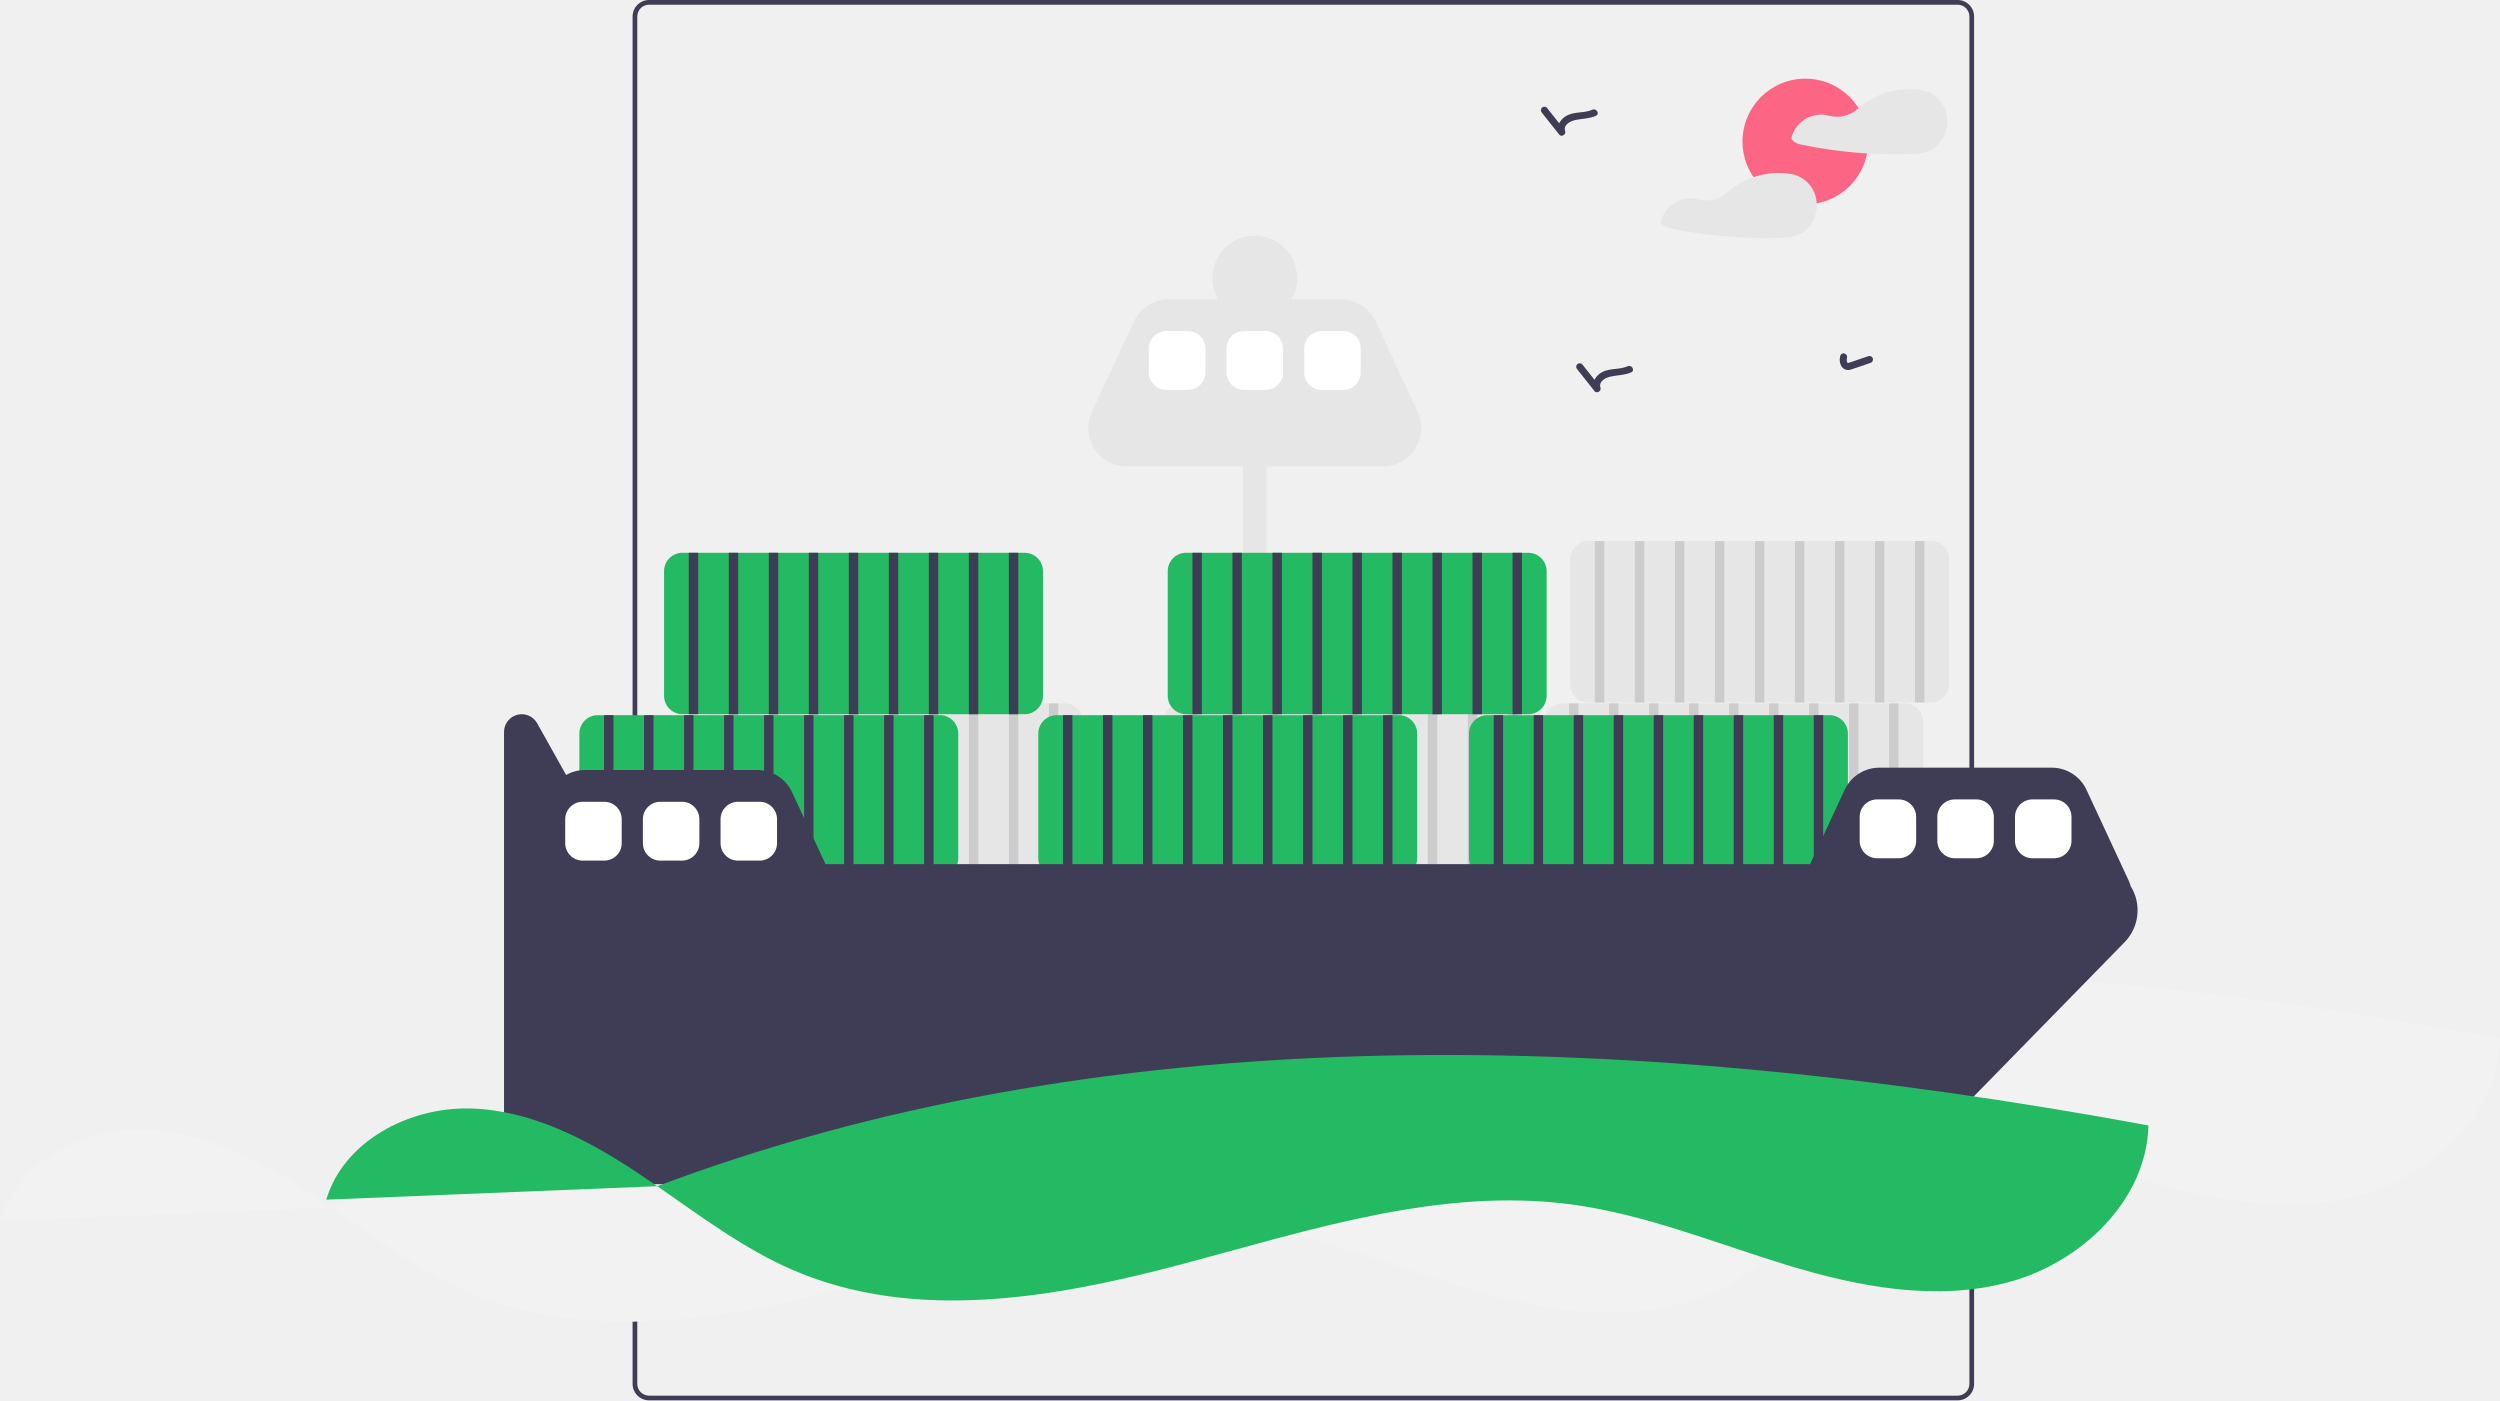
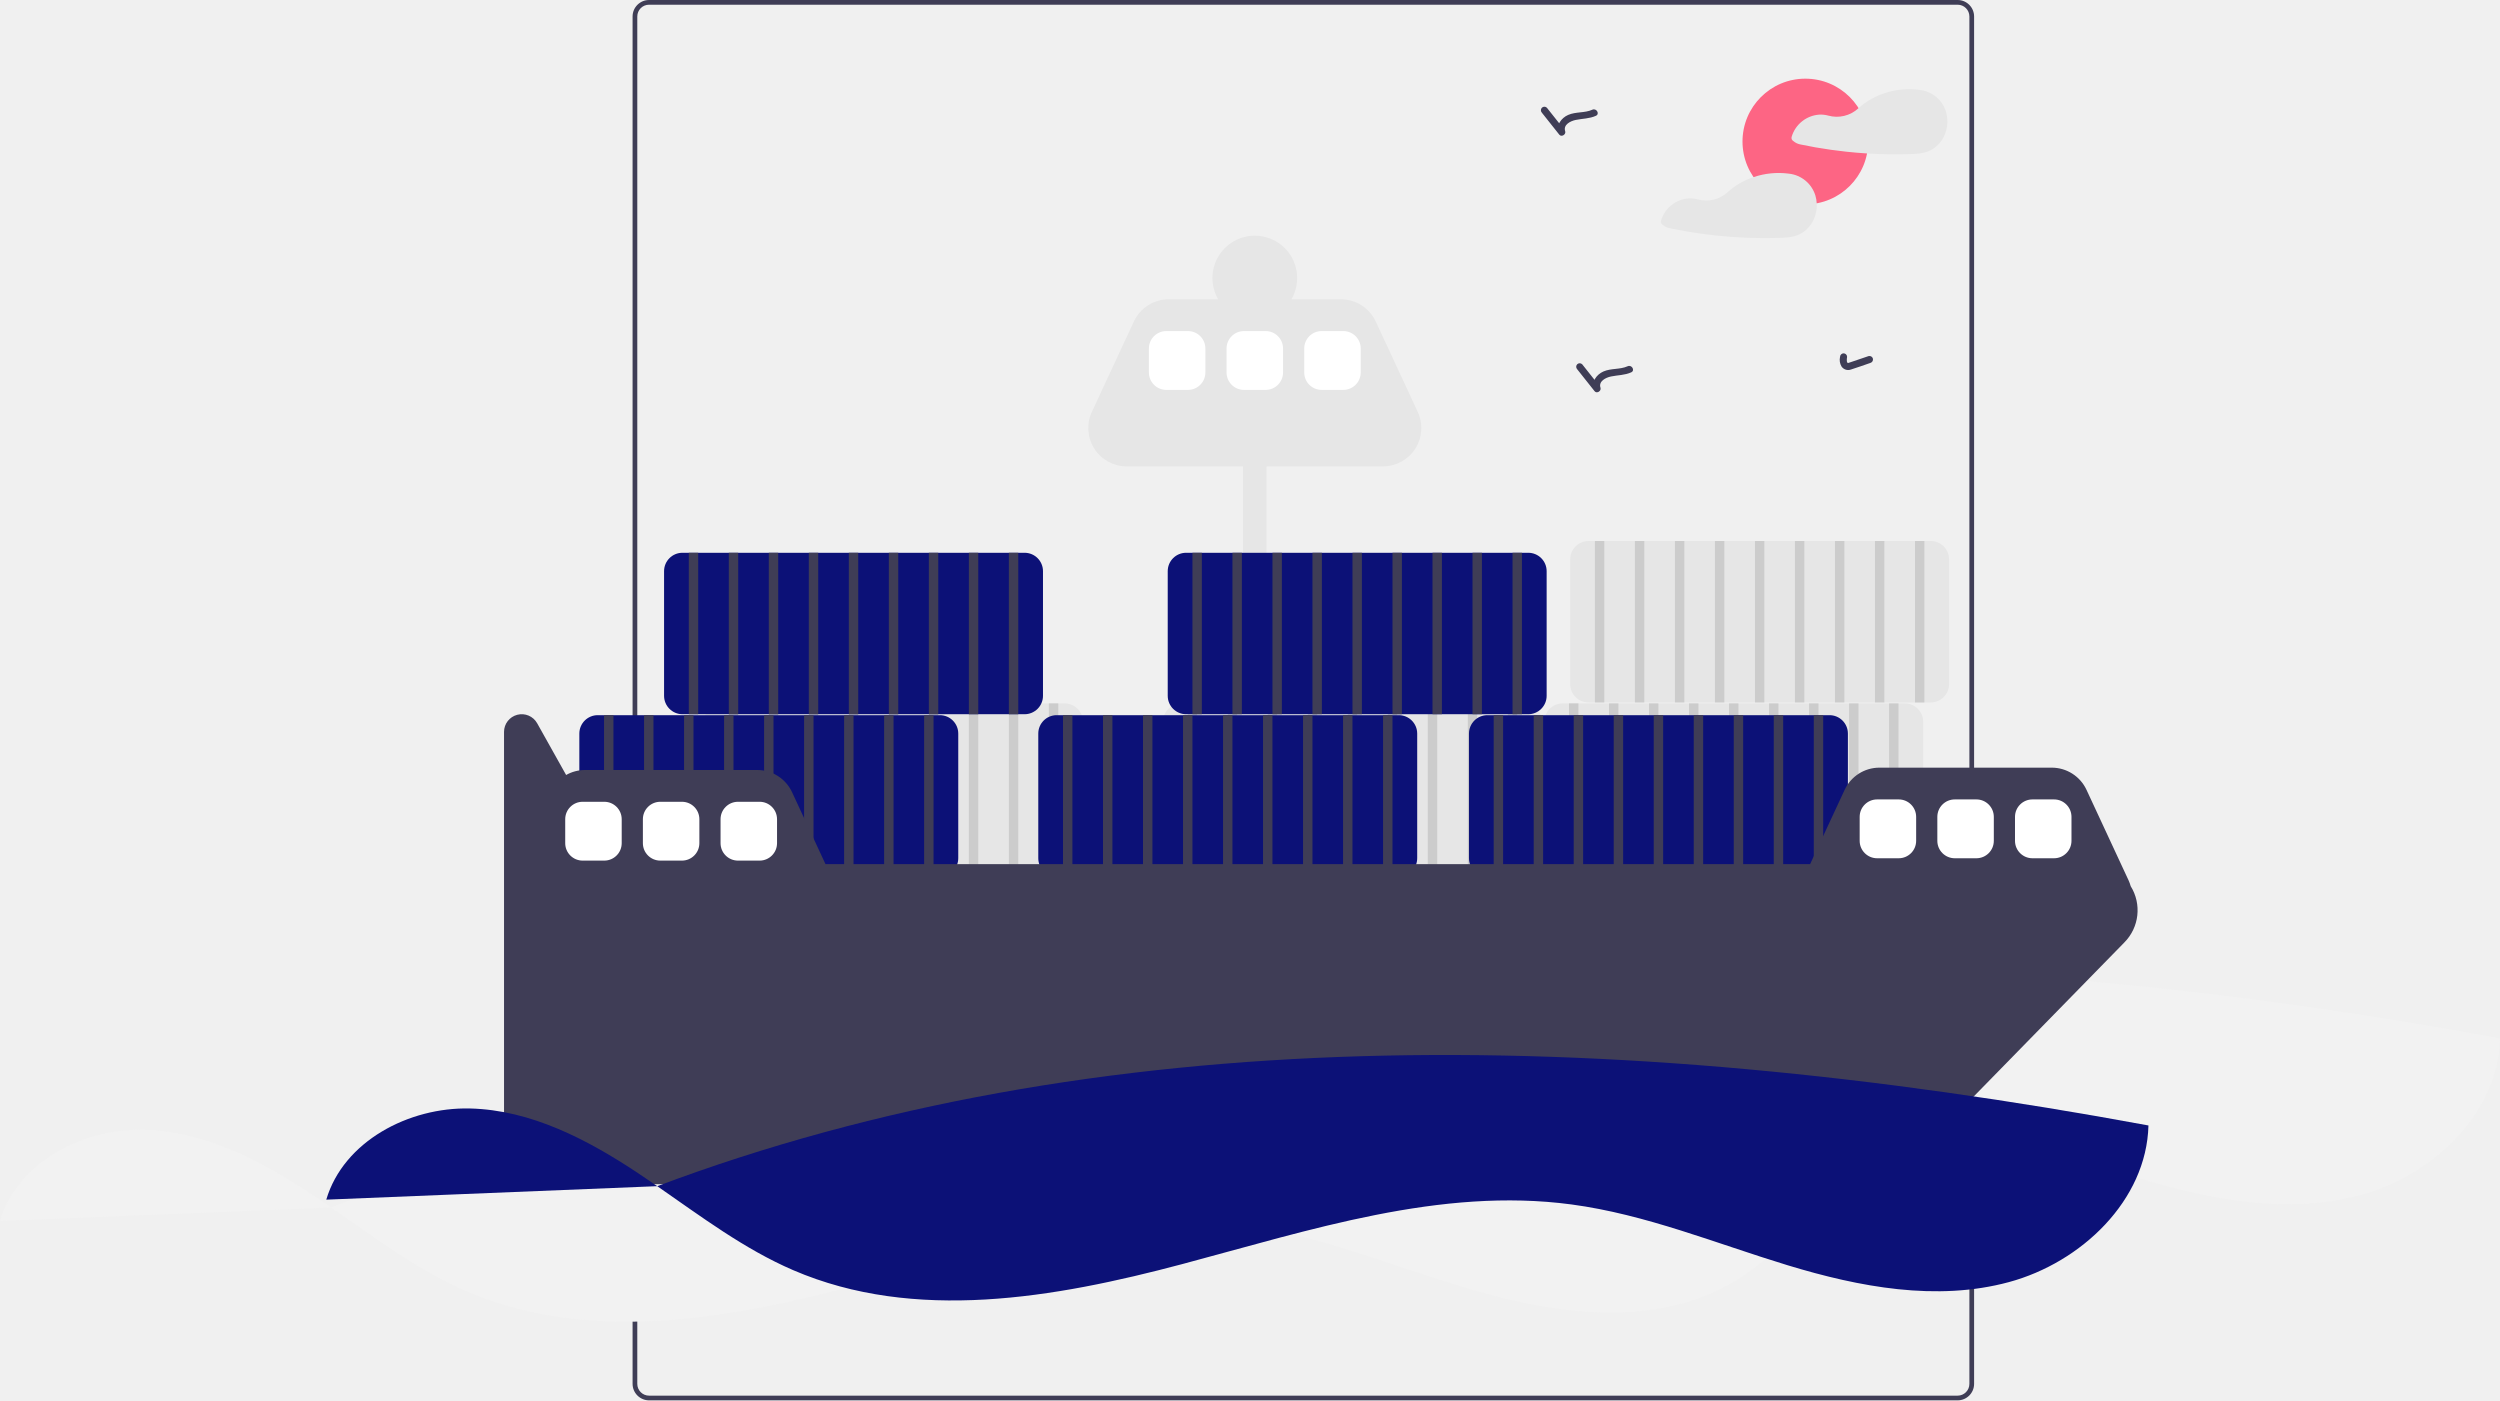
<svg xmlns="http://www.w3.org/2000/svg" width="1062.23" height="595" viewBox="0 0 1062.23 595" role="img" artist="Katerina Limpitsouni" source="https://undraw.co/">
  <path d="M702.771,153.766q-.84-.51-1.68-.99H642.652c-.42.66-.82,1.33-1.21,2h63.01C703.892,154.436,703.332,154.106,702.771,153.766Zm-386.5,197.47v14.9c.25.02.51.02.76.03l-.5,28.64-.26-.14v2.82l.21.11-.21,12.01v41.4h2v-106.52Q317.432,347.726,316.271,351.236Zm386.5-197.47q-.84-.51-1.68-.99H642.652c-.42.66-.82,1.33-1.21,2h63.01C703.892,154.436,703.332,154.106,702.771,153.766Zm176.5-.99h-556a7.008,7.008,0,0,0-7,7v581a7.015,7.015,0,0,0,7,7h556a7.008,7.008,0,0,0,7-7v-581A7.008,7.008,0,0,0,879.271,152.776Zm5,588a5.002,5.002,0,0,1-5,5h-556a5.002,5.002,0,0,1-5-5v-581a5.008,5.008,0,0,1,5-5h556a5.008,5.008,0,0,1,5,5Z" transform="translate(-47.49128 -152.7756)" fill="#3f3d56" />
  <path d="M396.54,586.789c-25.906-.62-53.677,13.895-61.049,38.738l140.624-5.725q-3.989-2.757-8.014-5.446C446.525,600.006,422.446,587.41,396.54,586.789Z" transform="translate(-47.49128 -152.7756)" fill="#f2f2f2" />
  <path d="M476.116,619.802c18.7,12.926,36.95,26.722,57.787,35.695,51.594,22.22,110.988,11.857,165.275-2.585,54.287-14.442,109.703-32.792,165.383-25.348,31.573,4.221,61.382,16.574,91.858,25.841s63.267,15.473,94.016,7.153c30.748-8.321,58.483-34.706,59.287-66.55C877.589,551.089,662.376,549.815,476.116,619.802Z" transform="translate(-47.49128 -152.7756)" fill="#f2f2f2" />
  <path d="M108.54,632.789c-25.906-.62-53.677,13.895-61.049,38.738l140.624-5.725q-3.989-2.757-8.014-5.446C158.525,646.006,134.446,633.41,108.54,632.789Z" transform="translate(-47.49128 -152.7756)" fill="#f2f2f2" />
  <path d="M188.116,665.802c18.7,12.926,36.95,26.722,57.787,35.695,51.594,22.22,110.988,11.857,165.275-2.585,54.287-14.442,109.703-32.792,165.383-25.348,31.573,4.221,61.382,16.574,91.858,25.841s63.267,15.473,94.016,7.153c30.748-8.321,58.483-34.706,59.287-66.55C589.589,597.089,374.376,595.815,188.116,665.802Z" transform="translate(-47.49128 -152.7756)" fill="#f2f2f2" />
  <path d="M499.828,451.644h-145.36a7.825,7.825,0,0,0-7.82,7.82v52.96a7.825,7.825,0,0,0,7.82,7.82h145.36a7.825,7.825,0,0,0,7.82-7.82v-52.96A7.825,7.825,0,0,0,499.828,451.644Z" transform="translate(-47.49128 -152.7756)" fill="#e6e6e6" />
  <rect x="309.657" y="298.868" width="4" height="68.6" fill="#ccc" />
  <rect x="326.657" y="298.868" width="4" height="68.6" fill="#ccc" />
  <rect x="343.657" y="298.868" width="4" height="68.6" fill="#ccc" />
  <rect x="360.657" y="298.868" width="4" height="68.6" fill="#ccc" />
  <rect x="377.657" y="298.868" width="4" height="68.6" fill="#ccc" />
  <rect x="394.657" y="298.868" width="4" height="68.6" fill="#ccc" />
  <rect x="411.657" y="298.868" width="4" height="68.6" fill="#ccc" />
  <rect x="428.657" y="298.868" width="4" height="68.6" fill="#ccc" />
  <rect x="445.657" y="298.868" width="4" height="68.6" fill="#ccc" />
  <path d="M649.877,327.771l-17.846-38.396a16.302,16.302,0,0,0-14.783-9.431h-21.028a18,18,0,1,0-31.145,0H544.048a16.302,16.302,0,0,0-14.783,9.431L511.418,327.771a16.302,16.302,0,0,0,14.783,23.173h49.446v186h10v-186h49.446A16.302,16.302,0,0,0,649.877,327.771Z" transform="translate(-47.49128 -152.7756)" fill="#e6e6e6" />
  <path d="M856.828,451.644h-145.36a7.825,7.825,0,0,0-7.82,7.82v52.96a7.825,7.825,0,0,0,7.82,7.82h145.36a7.825,7.825,0,0,0,7.82-7.82v-52.96A7.825,7.825,0,0,0,856.828,451.644Z" transform="translate(-47.49128 -152.7756)" fill="#e6e6e6" />
  <rect x="666.657" y="298.868" width="4" height="68.6" fill="#ccc" />
  <rect x="683.657" y="298.868" width="4" height="68.6" fill="#ccc" />
  <rect x="700.657" y="298.868" width="4" height="68.6" fill="#ccc" />
  <rect x="717.657" y="298.868" width="4" height="68.6" fill="#ccc" />
  <rect x="734.657" y="298.868" width="4" height="68.6" fill="#ccc" />
  <rect x="751.657" y="298.868" width="4" height="68.6" fill="#ccc" />
  <rect x="768.657" y="298.868" width="4" height="68.6" fill="#ccc" />
  <rect x="785.657" y="298.868" width="4" height="68.6" fill="#ccc" />
  <rect x="802.657" y="298.868" width="4" height="68.6" fill="#ccc" />
  <path d="M694.828,451.644h-145.36a7.825,7.825,0,0,0-7.82,7.82v52.96a7.825,7.825,0,0,0,7.82,7.82h145.36a7.825,7.825,0,0,0,7.82-7.82v-52.96A7.825,7.825,0,0,0,694.828,451.644Z" transform="translate(-47.49128 -152.7756)" fill="#e6e6e6" />
  <rect x="504.657" y="298.868" width="4" height="68.6" fill="#ccc" />
  <rect x="521.657" y="298.868" width="4" height="68.6" fill="#ccc" />
  <rect x="538.657" y="298.868" width="4" height="68.6" fill="#ccc" />
  <rect x="555.657" y="298.868" width="4" height="68.6" fill="#ccc" />
  <rect x="572.657" y="298.868" width="4" height="68.6" fill="#ccc" />
  <rect x="589.657" y="298.868" width="4" height="68.6" fill="#ccc" />
  <rect x="606.657" y="298.868" width="4" height="68.6" fill="#ccc" />
  <rect x="623.657" y="298.868" width="4" height="68.6" fill="#ccc" />
  <rect x="640.657" y="298.868" width="4" height="68.6" fill="#ccc" />
  <path d="M867.828,382.644h-145.36a7.825,7.825,0,0,0-7.82,7.82v52.96a7.825,7.825,0,0,0,7.82,7.82h145.36a7.825,7.825,0,0,0,7.82-7.82v-52.96A7.825,7.825,0,0,0,867.828,382.644Z" transform="translate(-47.49128 -152.7756)" fill="#e6e6e6" />
  <rect x="677.657" y="229.868" width="4" height="68.6" fill="#ccc" />
  <rect x="694.657" y="229.868" width="4" height="68.6" fill="#ccc" />
  <rect x="711.657" y="229.868" width="4" height="68.6" fill="#ccc" />
  <rect x="728.657" y="229.868" width="4" height="68.6" fill="#ccc" />
  <rect x="745.657" y="229.868" width="4" height="68.6" fill="#ccc" />
  <rect x="762.657" y="229.868" width="4" height="68.6" fill="#ccc" />
  <rect x="779.657" y="229.868" width="4" height="68.6" fill="#ccc" />
  <rect x="796.657" y="229.868" width="4" height="68.6" fill="#ccc" />
  <rect x="813.657" y="229.868" width="4" height="68.6" fill="#ccc" />
-   <path d="M824.828,456.644h-145.36a7.825,7.825,0,0,0-7.82,7.82v52.96a7.825,7.825,0,0,0,7.82,7.82h145.36a7.825,7.825,0,0,0,7.82-7.82v-52.96A7.825,7.825,0,0,0,824.828,456.644Z" transform="translate(-47.49128 -152.7756)" fill="#24BA63" />
+   <path d="M824.828,456.644h-145.36a7.825,7.825,0,0,0-7.82,7.82v52.96a7.825,7.825,0,0,0,7.82,7.82h145.36a7.825,7.825,0,0,0,7.82-7.82v-52.96A7.825,7.825,0,0,0,824.828,456.644Z" transform="translate(-47.49128 -152.7756)" fill="#0C1177" />
  <rect x="634.657" y="303.868" width="4" height="68.6" fill="#3f3d56" />
  <rect x="651.657" y="303.868" width="4" height="68.6" fill="#3f3d56" />
  <rect x="668.657" y="303.868" width="4" height="68.6" fill="#3f3d56" />
  <rect x="685.657" y="303.868" width="4" height="68.6" fill="#3f3d56" />
  <rect x="702.657" y="303.868" width="4" height="68.6" fill="#3f3d56" />
  <rect x="719.657" y="303.868" width="4" height="68.6" fill="#3f3d56" />
  <rect x="736.657" y="303.868" width="4" height="68.6" fill="#3f3d56" />
  <rect x="753.657" y="303.868" width="4" height="68.6" fill="#3f3d56" />
  <rect x="770.657" y="303.868" width="4" height="68.6" fill="#3f3d56" />
-   <path d="M641.828,456.644h-145.36a7.825,7.825,0,0,0-7.82,7.82v52.96a7.825,7.825,0,0,0,7.82,7.82h145.36a7.825,7.825,0,0,0,7.82-7.82v-52.96A7.825,7.825,0,0,0,641.828,456.644Z" transform="translate(-47.49128 -152.7756)" fill="#24BA63" />
+   <path d="M641.828,456.644h-145.36a7.825,7.825,0,0,0-7.82,7.82v52.96a7.825,7.825,0,0,0,7.82,7.82h145.36a7.825,7.825,0,0,0,7.82-7.82v-52.96A7.825,7.825,0,0,0,641.828,456.644Z" transform="translate(-47.49128 -152.7756)" fill="#0C1177" />
  <rect x="451.657" y="303.868" width="4" height="68.6" fill="#3f3d56" />
  <rect x="468.657" y="303.868" width="4" height="68.6" fill="#3f3d56" />
  <rect x="485.657" y="303.868" width="4" height="68.6" fill="#3f3d56" />
  <rect x="502.657" y="303.868" width="4" height="68.6" fill="#3f3d56" />
  <rect x="519.657" y="303.868" width="4" height="68.6" fill="#3f3d56" />
  <rect x="536.657" y="303.868" width="4" height="68.6" fill="#3f3d56" />
  <rect x="553.657" y="303.868" width="4" height="68.6" fill="#3f3d56" />
  <rect x="570.657" y="303.868" width="4" height="68.6" fill="#3f3d56" />
  <rect x="587.657" y="303.868" width="4" height="68.6" fill="#3f3d56" />
-   <path d="M696.828,387.644h-145.36a7.825,7.825,0,0,0-7.82,7.82v52.96a7.825,7.825,0,0,0,7.82,7.82h145.36a7.825,7.825,0,0,0,7.82-7.82v-52.96A7.825,7.825,0,0,0,696.828,387.644Z" transform="translate(-47.49128 -152.7756)" fill="#24BA63" />
+   <path d="M696.828,387.644h-145.36a7.825,7.825,0,0,0-7.82,7.82v52.96a7.825,7.825,0,0,0,7.82,7.82h145.36a7.825,7.825,0,0,0,7.82-7.82v-52.96A7.825,7.825,0,0,0,696.828,387.644Z" transform="translate(-47.49128 -152.7756)" fill="#0C1177" />
  <rect x="506.657" y="234.868" width="4" height="68.6" fill="#3f3d56" />
  <rect x="523.657" y="234.868" width="4" height="68.6" fill="#3f3d56" />
  <rect x="540.657" y="234.868" width="4" height="68.6" fill="#3f3d56" />
  <rect x="557.657" y="234.868" width="4" height="68.6" fill="#3f3d56" />
  <rect x="574.657" y="234.868" width="4" height="68.6" fill="#3f3d56" />
  <rect x="591.657" y="234.868" width="4" height="68.6" fill="#3f3d56" />
  <rect x="608.657" y="234.868" width="4" height="68.6" fill="#3f3d56" />
  <rect x="625.657" y="234.868" width="4" height="68.6" fill="#3f3d56" />
  <rect x="642.657" y="234.868" width="4" height="68.6" fill="#3f3d56" />
-   <path d="M446.828,456.644h-145.36a7.825,7.825,0,0,0-7.82,7.82v52.96a7.825,7.825,0,0,0,7.82,7.82h145.36a7.825,7.825,0,0,0,7.82-7.82v-52.96A7.825,7.825,0,0,0,446.828,456.644Z" transform="translate(-47.49128 -152.7756)" fill="#24BA63" />
+   <path d="M446.828,456.644h-145.36a7.825,7.825,0,0,0-7.82,7.82v52.96a7.825,7.825,0,0,0,7.82,7.82h145.36a7.825,7.825,0,0,0,7.82-7.82v-52.96A7.825,7.825,0,0,0,446.828,456.644Z" transform="translate(-47.49128 -152.7756)" fill="#0C1177" />
  <rect x="256.657" y="303.868" width="4" height="68.6" fill="#3f3d56" />
  <rect x="273.657" y="303.868" width="4" height="68.6" fill="#3f3d56" />
  <rect x="290.657" y="303.868" width="4" height="68.6" fill="#3f3d56" />
  <rect x="307.657" y="303.868" width="4" height="68.6" fill="#3f3d56" />
  <rect x="324.657" y="303.868" width="4" height="68.6" fill="#3f3d56" />
  <rect x="341.657" y="303.868" width="4" height="68.6" fill="#3f3d56" />
  <rect x="358.657" y="303.868" width="4" height="68.6" fill="#3f3d56" />
  <rect x="375.657" y="303.868" width="4" height="68.6" fill="#3f3d56" />
  <rect x="392.657" y="303.868" width="4" height="68.6" fill="#3f3d56" />
-   <path d="M482.828,387.644h-145.36a7.825,7.825,0,0,0-7.82,7.82v52.96a7.825,7.825,0,0,0,7.82,7.82h145.36a7.825,7.825,0,0,0,7.82-7.82v-52.96A7.825,7.825,0,0,0,482.828,387.644Z" transform="translate(-47.49128 -152.7756)" fill="#24BA63" />
+   <path d="M482.828,387.644h-145.36a7.825,7.825,0,0,0-7.82,7.82v52.96a7.825,7.825,0,0,0,7.82,7.82h145.36a7.825,7.825,0,0,0,7.82-7.82v-52.96A7.825,7.825,0,0,0,482.828,387.644Z" transform="translate(-47.49128 -152.7756)" fill="#0C1177" />
  <rect x="292.657" y="234.868" width="4" height="68.6" fill="#3f3d56" />
  <rect x="309.657" y="234.868" width="4" height="68.6" fill="#3f3d56" />
  <rect x="326.657" y="234.868" width="4" height="68.6" fill="#3f3d56" />
  <rect x="343.657" y="234.868" width="4" height="68.6" fill="#3f3d56" />
  <rect x="360.657" y="234.868" width="4" height="68.6" fill="#3f3d56" />
  <rect x="377.657" y="234.868" width="4" height="68.6" fill="#3f3d56" />
  <rect x="394.657" y="234.868" width="4" height="68.6" fill="#3f3d56" />
  <rect x="411.657" y="234.868" width="4" height="68.6" fill="#3f3d56" />
  <rect x="428.657" y="234.868" width="4" height="68.6" fill="#3f3d56" />
  <path d="M952.804,529.294a16.672,16.672,0,0,0-.927-2.523l-17.846-38.396a16.302,16.302,0,0,0-14.783-9.431H846.048a16.302,16.302,0,0,0-14.783,9.431l-14.673,31.569H398.239l-14.208-30.569a16.302,16.302,0,0,0-14.783-9.431H296.048a16.276,16.276,0,0,0-8.015,2.115l-12.308-21.978a7.518,7.518,0,0,0-14.077,3.673V636.361a19.583,19.583,0,0,0,19.583,19.583H841.408a19.583,19.583,0,0,0,14.001-5.891l94.699-96.835A19.41,19.41,0,0,0,952.804,529.294Z" transform="translate(-47.49128 -152.7756)" fill="#3f3d56" />
  <path d="M854.247,517.444h-9.197a7.41,7.41,0,0,1-7.401-7.401V499.845a7.41,7.41,0,0,1,7.401-7.401h9.197a7.41,7.41,0,0,1,7.401,7.401v10.197A7.41,7.41,0,0,1,854.247,517.444Z" transform="translate(-47.49128 -152.7756)" fill="#fff" />
  <path d="M887.247,517.444h-9.197a7.41,7.41,0,0,1-7.401-7.401V499.845a7.41,7.41,0,0,1,7.401-7.401h9.197a7.41,7.41,0,0,1,7.401,7.401v10.197A7.41,7.41,0,0,1,887.247,517.444Z" transform="translate(-47.49128 -152.7756)" fill="#fff" />
  <path d="M920.247,517.444h-9.197a7.41,7.41,0,0,1-7.401-7.401V499.845a7.41,7.41,0,0,1,7.401-7.401h9.197a7.41,7.41,0,0,1,7.401,7.401v10.197A7.41,7.41,0,0,1,920.247,517.444Z" transform="translate(-47.49128 -152.7756)" fill="#fff" />
  <path d="M552.247,318.444h-9.197a7.41,7.41,0,0,1-7.401-7.401V300.845a7.41,7.41,0,0,1,7.401-7.401h9.197a7.41,7.41,0,0,1,7.401,7.401v10.197A7.41,7.41,0,0,1,552.247,318.444Z" transform="translate(-47.49128 -152.7756)" fill="#fff" />
  <path d="M585.247,318.444h-9.197a7.41,7.41,0,0,1-7.401-7.401V300.845a7.41,7.41,0,0,1,7.401-7.401h9.197a7.41,7.41,0,0,1,7.401,7.401v10.197A7.41,7.41,0,0,1,585.247,318.444Z" transform="translate(-47.49128 -152.7756)" fill="#fff" />
  <path d="M618.247,318.444h-9.197a7.41,7.41,0,0,1-7.401-7.401V300.845a7.41,7.41,0,0,1,7.401-7.401h9.197a7.41,7.41,0,0,1,7.401,7.401v10.197A7.41,7.41,0,0,1,618.247,318.444Z" transform="translate(-47.49128 -152.7756)" fill="#fff" />
  <path d="M304.247,518.444h-9.197a7.41,7.41,0,0,1-7.401-7.401V500.845a7.41,7.41,0,0,1,7.401-7.401h9.197a7.41,7.41,0,0,1,7.401,7.401v10.197A7.41,7.41,0,0,1,304.247,518.444Z" transform="translate(-47.49128 -152.7756)" fill="#fff" />
  <path d="M337.247,518.444h-9.197a7.41,7.41,0,0,1-7.401-7.401V500.845a7.41,7.41,0,0,1,7.401-7.401h9.197a7.41,7.41,0,0,1,7.401,7.401v10.197A7.41,7.41,0,0,1,337.247,518.444Z" transform="translate(-47.49128 -152.7756)" fill="#fff" />
  <path d="M370.247,518.444h-9.197a7.41,7.41,0,0,1-7.401-7.401V500.845a7.41,7.41,0,0,1,7.401-7.401h9.197a7.41,7.41,0,0,1,7.401,7.401v10.197A7.41,7.41,0,0,1,370.247,518.444Z" transform="translate(-47.49128 -152.7756)" fill="#fff" />
-   <path d="M247.171,623.759c-25.906-.62-53.677,13.895-61.049,38.738l140.624-5.725q-3.989-2.757-8.014-5.446C297.156,636.975,273.076,624.379,247.171,623.759Z" transform="translate(-47.49128 -152.7756)" fill="#24BA63" />
-   <path d="M326.746,656.772c18.7,12.926,36.95,26.722,57.787,35.695C436.127,714.687,495.521,704.324,549.808,689.882s109.703-32.792,165.383-25.348c31.573,4.221,61.382,16.574,91.858,25.841s63.267,15.473,94.016,7.153c30.748-8.321,58.483-34.706,59.287-66.55C728.219,588.059,513.007,586.784,326.746,656.772Z" transform="translate(-47.49128 -152.7756)" fill="#24BA63" />
+   <path d="M247.171,623.759c-25.906-.62-53.677,13.895-61.049,38.738l140.624-5.725q-3.989-2.757-8.014-5.446C297.156,636.975,273.076,624.379,247.171,623.759Z" transform="translate(-47.49128 -152.7756)" fill="#0C1177" />
+   <path d="M326.746,656.772c18.7,12.926,36.95,26.722,57.787,35.695C436.127,714.687,495.521,704.324,549.808,689.882s109.703-32.792,165.383-25.348c31.573,4.221,61.382,16.574,91.858,25.841s63.267,15.473,94.016,7.153c30.748-8.321,58.483-34.706,59.287-66.55C728.219,588.059,513.007,586.784,326.746,656.772Z" transform="translate(-47.49128 -152.7756)" fill="#0C1177" />
  <circle cx="767.076" cy="60.127" r="26.701" fill="#fd6584" />
  <path d="M874.326,200.259a13.235,13.235,0,0,0-11.17-9.29,1.081,1.081,0,0,0-.18,0,1.418,1.418,0,0,0-.22-.05c-8.94-1.16-18.88,1.66-25.57,7.8l-.073.067a13.543,13.543,0,0,1-12.826,3.106,11.891,11.891,0,0,0-3.761-.414,13.184,13.184,0,0,0-11.8,9.51,1.526,1.526,0,0,0,.69,1.69,6.673,6.673,0,0,0,2.79,1.42c2.21.47,4.44.9,6.67,1.29q6.54,1.14,13.15,1.85,4.365.465,8.75.74c6.04.38,12.11.47,18.16.28,3-.1,5.88-.2,8.62-1.52a12.798,12.798,0,0,0,4.95-4.31A14.548,14.548,0,0,0,874.326,200.259Z" transform="translate(-47.49128 -152.7756)" fill="#e6e6e6" />
  <path d="M819.396,239.159a13.652,13.652,0,0,0-.56-3.3,13.26,13.26,0,0,0-11.18-9.29.965.965,0,0,0-.17,0,1.887,1.887,0,0,0-.23-.05,33.194,33.194,0,0,0-14.69,1.51,30.318,30.318,0,0,0-10.947,6.351,13.536,13.536,0,0,1-12.827,3.113,11.926,11.926,0,0,0-3.767-.414,13.183,13.183,0,0,0-11.8,9.51,1.555,1.555,0,0,0,.69,1.69,6.733,6.733,0,0,0,2.79,1.42c2.22.47,4.44.9,6.68,1.29q6.54,1.14,13.14,1.85a195.166,195.166,0,0,0,26.92,1.02c2.99-.1,5.88-.2,8.62-1.52a12.77,12.77,0,0,0,4.94-4.31A14.264,14.264,0,0,0,819.396,239.159Z" transform="translate(-47.49128 -152.7756)" fill="#e6e6e6" />
  <path d="M829.308,304.405a5.61,5.61,0,0,0,.625,4.084,3.408,3.408,0,0,0,3.962,1.311c2.797-.868,5.556-1.885,8.33-2.828a1.535,1.535,0,0,0,1.048-1.845,1.515,1.515,0,0,0-1.845-1.048l-6.93,2.355c-.523.178-1.044.38-1.576.525-.056.015-.259.06-.248.059.026-.002.184.015.008.002q-.15-.045.002.02l-.133-.075c.121.101-.015-.013-.056-.056-.037-.037-.145-.186-.061-.064a1.855,1.855,0,0,1-.157-.276c.073.162-.064-.239-.074-.294a6.424,6.424,0,0,1,.106-1.871,1.507,1.507,0,0,0-1.5-1.5,1.539,1.539,0,0,0-1.5,1.5Z" transform="translate(-47.49128 -152.7756)" fill="#3f3d56" />
  <path d="M717.627,309.672l7.393,9.322c.941,1.186,2.958-.098,2.507-1.459-.922-2.784,2.259-4.336,4.455-4.794,2.913-.608,5.837-.51,8.601-1.762,1.756-.795.233-3.382-1.514-2.59-3.234,1.465-7.004.793-10.278,2.218-2.927,1.273-5.241,4.449-4.156,7.726L727.141,316.873l-7.393-9.322a1.51,1.51,0,0,0-2.121,0,1.535,1.535,0,0,0,0,2.121Z" transform="translate(-47.49128 -152.7756)" fill="#3f3d56" />
  <path d="M702.627,200.672l7.393,9.322c.941,1.186,2.958-.098,2.507-1.459-.922-2.784,2.259-4.336,4.455-4.794,2.913-.608,5.837-.51,8.601-1.762,1.756-.795.233-3.382-1.514-2.59-3.234,1.465-7.004.793-10.278,2.218-2.927,1.273-5.241,4.449-4.156,7.726L712.141,207.873l-7.393-9.322a1.51,1.51,0,0,0-2.121,0,1.535,1.535,0,0,0,0,2.121Z" transform="translate(-47.49128 -152.7756)" fill="#3f3d56" />
</svg>
